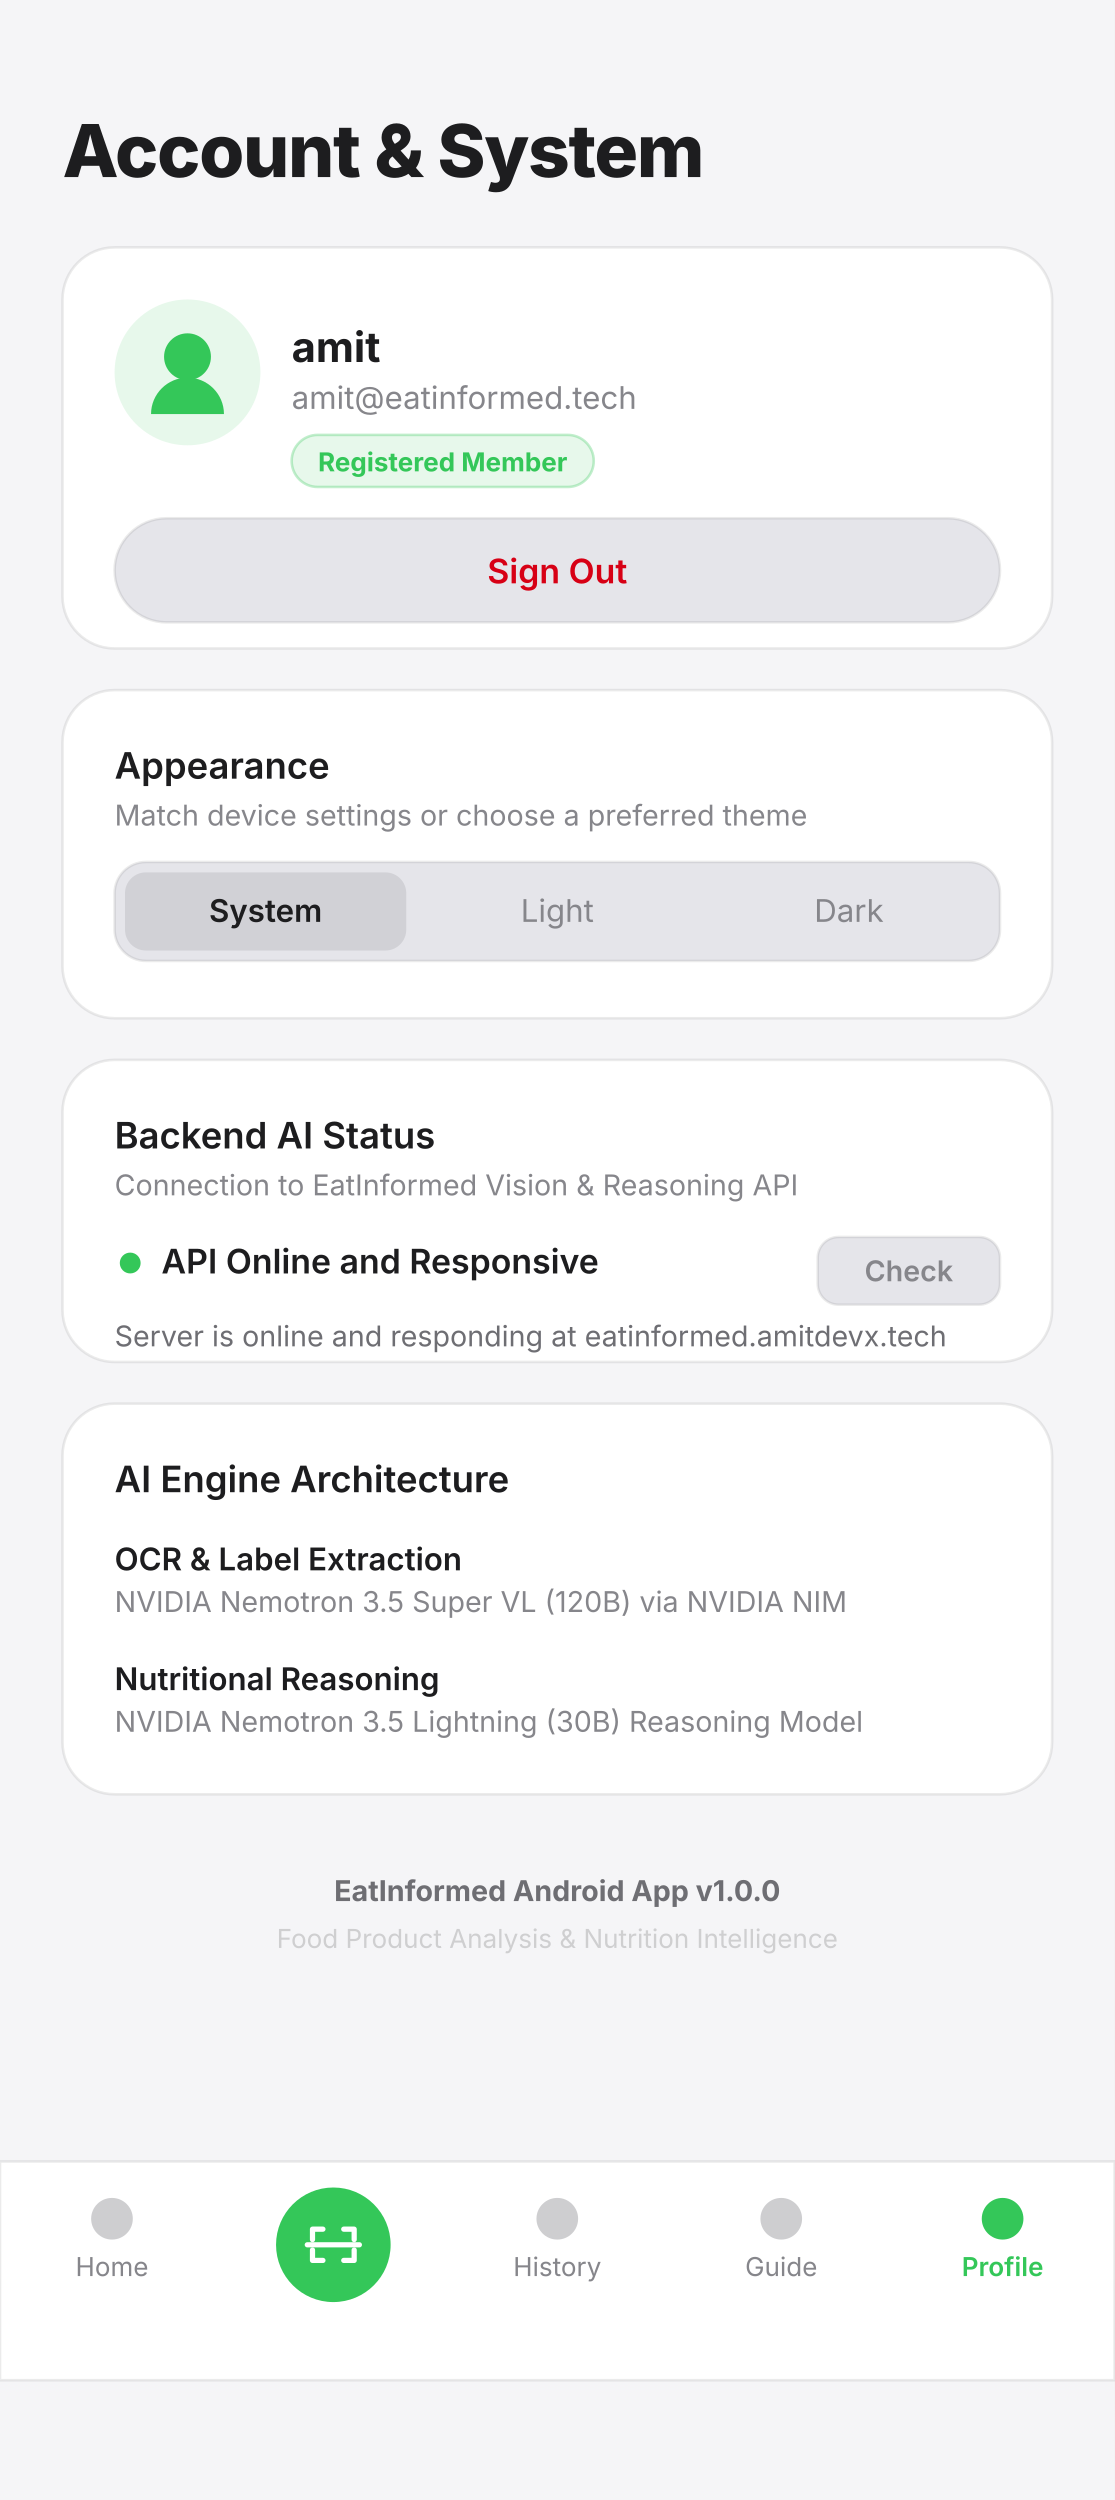
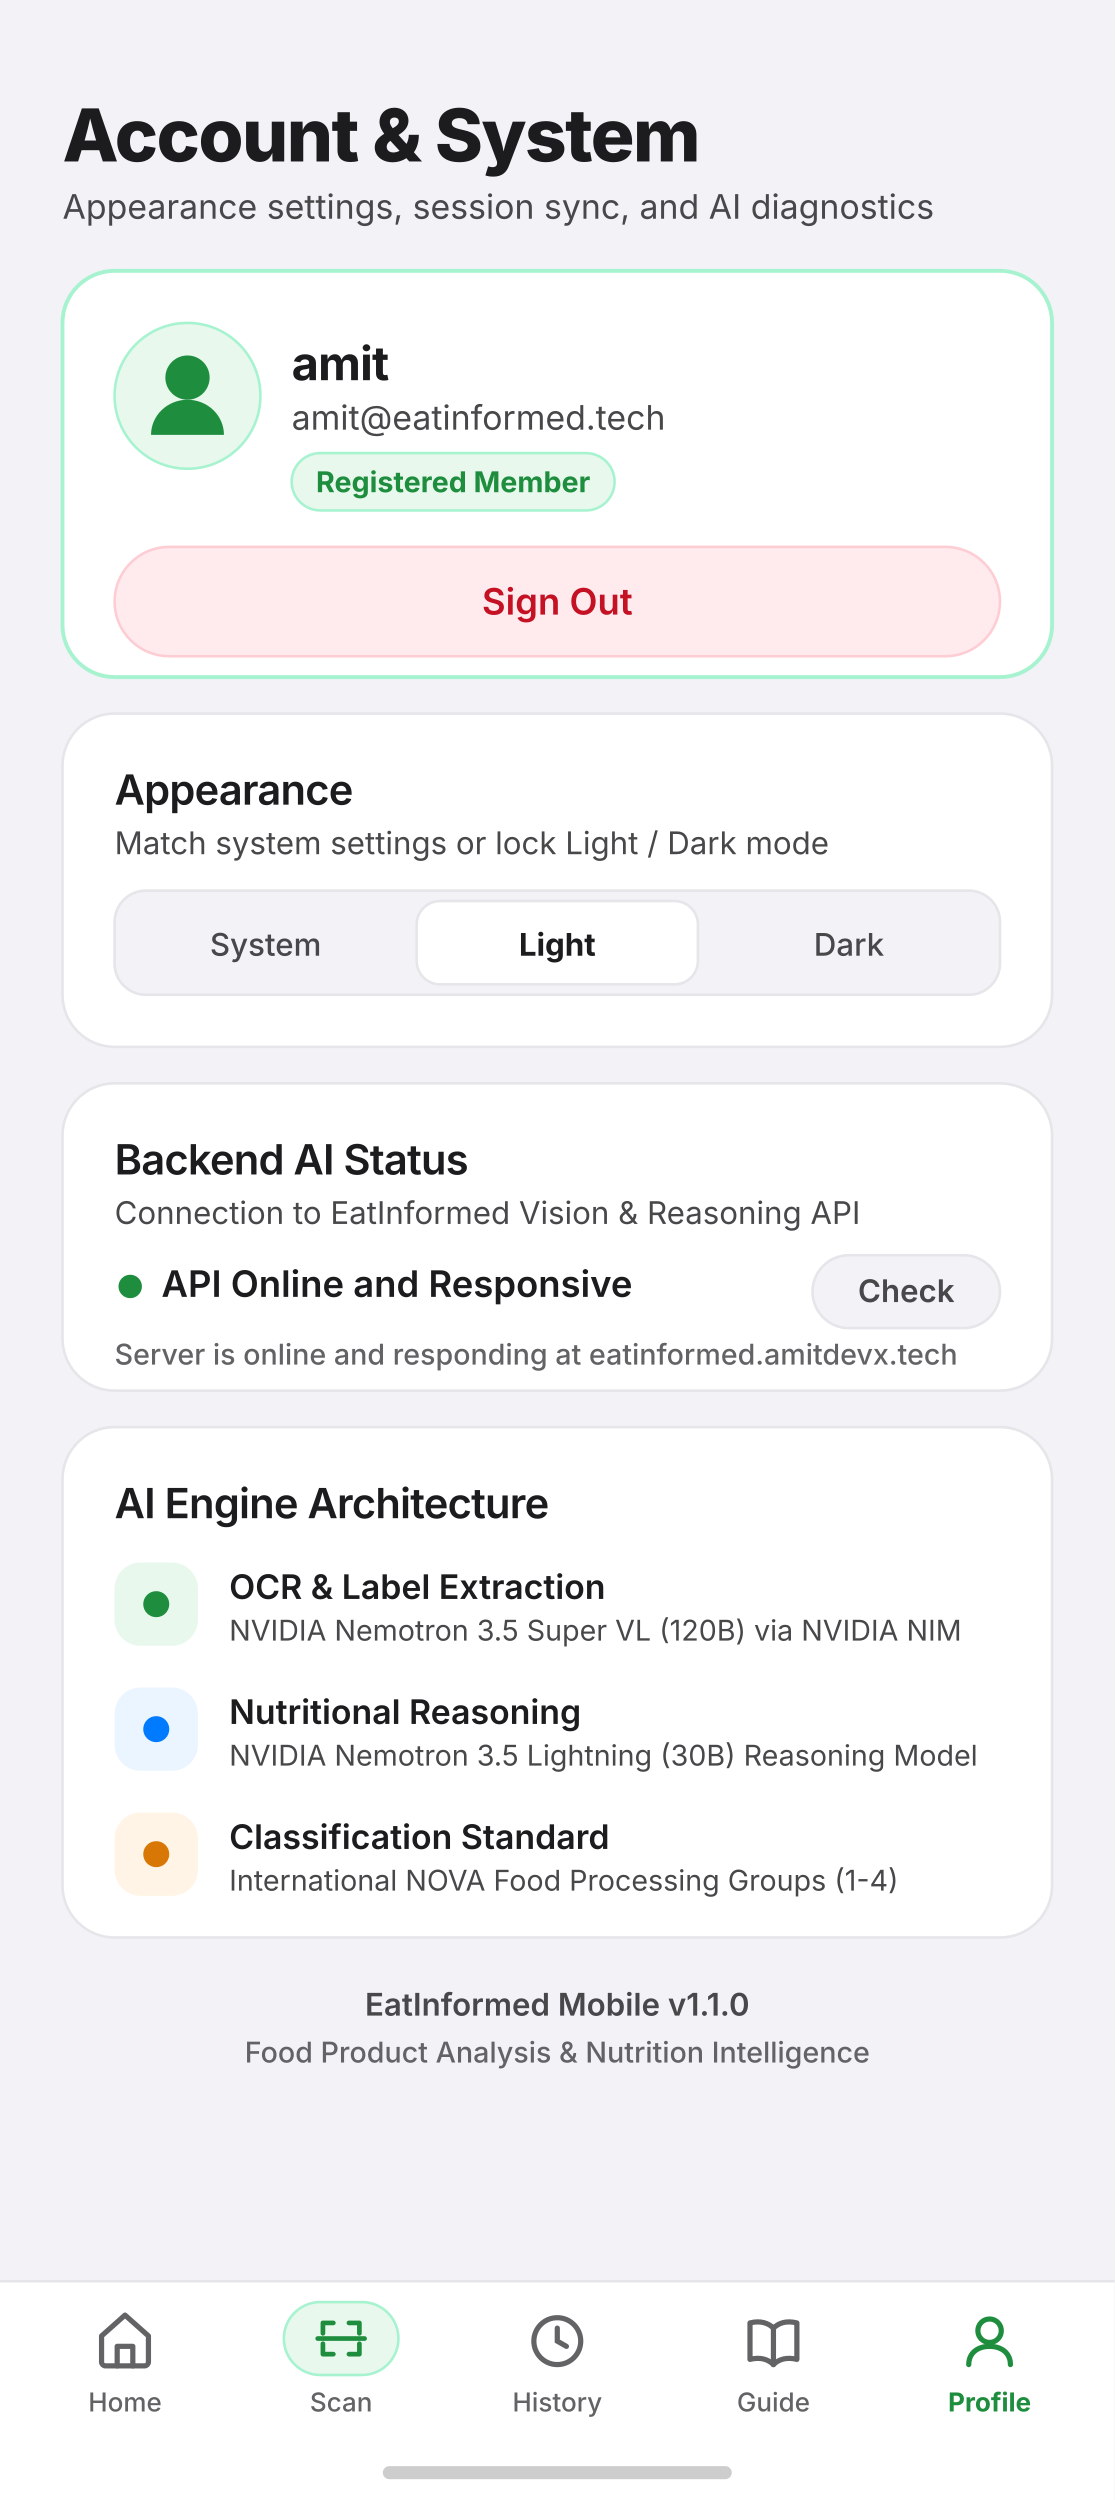
- <svg xmlns="http://www.w3.org/2000/svg" width="428" height="960" viewBox="0 0 428 960" fill="none">
-   <defs>
-     <style>
-       text { font-family: -apple-system, BlinkMacSystemFont, 'SF Pro Display', 'SF Pro Text', 'Inter', Helvetica, Arial, sans-serif; }
-     </style>
-   </defs>
-   <rect id="Background" width="428" height="960" fill="#F5F5F7" />
-   <g id="Header" transform="translate(24, 44)">
-     <text x="0" y="24" font-size="28" font-weight="800" fill="#1D1D1F" letter-spacing="-0.5">Account &amp; System</text>
+ <svg xmlns="http://www.w3.org/2000/svg" width="428" height="960" viewBox="0 0 428 960">
+   <rect id="Background" width="428" height="960" fill="#F2F2F7" />
+   <g id="Header" transform="translate(24, 36)">
+     <text x="0" y="26" font-family="Inter, -apple-system, BlinkMacSystemFont, 'SF Pro Display', 'SF Pro Text', 'DejaVu Sans', Helvetica, Arial, sans-serif" font-size="28" font-weight="800" fill="#1C1C1E" text-anchor="start" letter-spacing="-0.6">Account &amp; System</text>
+     <text x="0" y="48" font-family="Inter, -apple-system, BlinkMacSystemFont, 'SF Pro Display', 'SF Pro Text', 'DejaVu Sans', Helvetica, Arial, sans-serif" font-size="13" font-weight="400" fill="#48484A" text-anchor="start">Appearance settings, session sync, and AI diagnostics</text>
  </g>
-   <g id="Card_User" transform="translate(24, 95)">
-     <rect width="380" height="154" rx="20" fill="#FFFFFF" stroke="rgba(0, 0, 0, 0.08)" stroke-width="1" />
+   <g id="Card_User" transform="translate(24, 104)">
+     <rect width="380" height="156" rx="20" fill="#FFFFFF" stroke="#A7F3D0" stroke-width="1.5" />
    <g transform="translate(20, 20)">
-       <circle cx="28" cy="28" r="28" fill="rgba(52, 199, 89, 0.12)" />
-       <circle cx="28" cy="22" r="9" fill="#34C759" />
-       <path d="M14 44c0-7.7 6.3-14 14-14s14 6.3 14 14" fill="#34C759" />
-       <text x="68" y="24" font-size="16" font-weight="700" fill="#1D1D1F">amit</text>
-       <text x="68" y="42" font-size="12" font-weight="400" fill="#86868B">amit@eatinformed.tech</text>
-       <rect x="68" y="52" width="116" height="20" rx="10" fill="rgba(52, 199, 89, 0.12)" stroke="rgba(52, 199, 89, 0.3)" stroke-width="1" />
-       <text x="126" y="66" font-size="10" font-weight="700" fill="#34C759" text-anchor="middle">Registered Member</text>
-       <g transform="translate(0, 84)">
-         <rect width="340" height="40" rx="20" fill="#E5E5EA" stroke="rgba(0, 0, 0, 0.08)" stroke-width="1" />
-         <text x="170" y="25" font-size="13" font-weight="600" fill="#D70015" text-anchor="middle">Sign Out</text>
+       <circle cx="28" cy="28" r="28" fill="#E8F8ED" stroke="#A7F3D0" stroke-width="1" />
+       <circle cx="28" cy="21" r="8.5" fill="#1E8E3E" />
+       <path d="M14 43c0-7.5 6.3-13.5 14-13.5s14 6 14 13.5" fill="#1E8E3E" />
+       <text x="68" y="22" font-family="Inter, -apple-system, BlinkMacSystemFont, 'SF Pro Display', 'SF Pro Text', 'DejaVu Sans', Helvetica, Arial, sans-serif" font-size="18" font-weight="700" fill="#1C1C1E" text-anchor="start" letter-spacing="-0.3">amit</text>
+       <text x="68" y="41" font-family="Inter, -apple-system, BlinkMacSystemFont, 'SF Pro Display', 'SF Pro Text', 'DejaVu Sans', Helvetica, Arial, sans-serif" font-size="13" font-weight="400" fill="#48484A" text-anchor="start">amit@eatinformed.tech</text>
+       <rect x="68" y="50" width="124" height="22" rx="11" fill="#E8F8ED" stroke="#A7F3D0" stroke-width="1" />
+       <text x="130" y="65" font-family="Inter, -apple-system, BlinkMacSystemFont, 'SF Pro Display', 'SF Pro Text', 'DejaVu Sans', Helvetica, Arial, sans-serif" font-size="11" font-weight="700" fill="#1E8E3E" text-anchor="middle">Registered Member</text>
+       <g transform="translate(0, 86)">
+         <rect width="340" height="42" rx="21" fill="#FFEBEE" stroke="#FECDD3" stroke-width="1" />
+         <text x="170" y="26" font-family="Inter, -apple-system, BlinkMacSystemFont, 'SF Pro Display', 'SF Pro Text', 'DejaVu Sans', Helvetica, Arial, sans-serif" font-size="14" font-weight="600" fill="#C41224" text-anchor="middle">Sign Out</text>
      </g>
    </g>
  </g>
-   <g id="Card_Appearance" transform="translate(24, 265)">
-     <rect width="380" height="126" rx="20" fill="#FFFFFF" stroke="rgba(0, 0, 0, 0.08)" stroke-width="1" />
+   <g id="Card_Appearance" transform="translate(24, 274)">
+     <rect width="380" height="128" rx="20" fill="#FFFFFF" stroke="#E5E5EA" stroke-width="1" />
    <g transform="translate(20, 20)">
-       <text x="0" y="14" font-size="14" font-weight="600" fill="#1D1D1F">Appearance</text>
-       <text x="0" y="32" font-size="11" font-weight="400" fill="#86868B">Match device settings or choose a preferred theme</text>
-       <g transform="translate(0, 46)">
-         <rect width="340" height="38" rx="12" fill="#E5E5EA" stroke="rgba(0, 0, 0, 0.08)" stroke-width="1" />
-         <rect x="4" y="4" width="108" height="30" rx="8" fill="#D1D1D6" />
-         <text x="58" y="23" font-size="12" font-weight="600" fill="#1D1D1F" text-anchor="middle">System</text>
-         <text x="170" y="23" font-size="12" font-weight="400" fill="#86868B" text-anchor="middle">Light</text>
-         <text x="282" y="23" font-size="12" font-weight="400" fill="#86868B" text-anchor="middle">Dark</text>
+       <text x="0" y="15" font-family="Inter, -apple-system, BlinkMacSystemFont, 'SF Pro Display', 'SF Pro Text', 'DejaVu Sans', Helvetica, Arial, sans-serif" font-size="16" font-weight="600" fill="#1C1C1E" text-anchor="start" letter-spacing="-0.3">Appearance</text>
+       <text x="0" y="34" font-family="Inter, -apple-system, BlinkMacSystemFont, 'SF Pro Display', 'SF Pro Text', 'DejaVu Sans', Helvetica, Arial, sans-serif" font-size="12" font-weight="400" fill="#48484A" text-anchor="start">Match system settings or lock Light / Dark mode</text>
+       <g transform="translate(0, 48)">
+         <rect width="340" height="40" rx="12" fill="#F2F2F7" stroke="#E5E5EA" stroke-width="1" />
+         <rect x="116" y="4" width="108" height="32" rx="9" fill="#FFFFFF" stroke="#E5E5EA" stroke-width="1" />
+         <text x="58" y="25" font-family="Inter, -apple-system, BlinkMacSystemFont, 'SF Pro Display', 'SF Pro Text', 'DejaVu Sans', Helvetica, Arial, sans-serif" font-size="12" font-weight="500" fill="#48484A" text-anchor="middle">System</text>
+         <text x="170" y="25" font-family="Inter, -apple-system, BlinkMacSystemFont, 'SF Pro Display', 'SF Pro Text', 'DejaVu Sans', Helvetica, Arial, sans-serif" font-size="12" font-weight="700" fill="#1C1C1E" text-anchor="middle">Light</text>
+         <text x="282" y="25" font-family="Inter, -apple-system, BlinkMacSystemFont, 'SF Pro Display', 'SF Pro Text', 'DejaVu Sans', Helvetica, Arial, sans-serif" font-size="12" font-weight="500" fill="#48484A" text-anchor="middle">Dark</text>
      </g>
    </g>
  </g>
-   <g id="Card_Backend_Status" transform="translate(24, 407)">
-     <rect width="380" height="116" rx="20" fill="#FFFFFF" stroke="rgba(0, 0, 0, 0.08)" stroke-width="1" />
+   <g id="Card_Backend_Status" transform="translate(24, 416)">
+     <rect width="380" height="118" rx="20" fill="#FFFFFF" stroke="#E5E5EA" stroke-width="1" />
    <g transform="translate(20, 20)">
-       <text x="0" y="14" font-size="14" font-weight="600" fill="#1D1D1F">Backend AI Status</text>
-       <text x="0" y="32" font-size="11" font-weight="400" fill="#86868B">Connection to EatInformed Vision &amp; Reasoning API</text>
+       <text x="0" y="15" font-family="Inter, -apple-system, BlinkMacSystemFont, 'SF Pro Display', 'SF Pro Text', 'DejaVu Sans', Helvetica, Arial, sans-serif" font-size="16" font-weight="600" fill="#1C1C1E" text-anchor="start" letter-spacing="-0.3">Backend AI Status</text>
+       <text x="0" y="34" font-family="Inter, -apple-system, BlinkMacSystemFont, 'SF Pro Display', 'SF Pro Text', 'DejaVu Sans', Helvetica, Arial, sans-serif" font-size="12" font-weight="400" fill="#48484A" text-anchor="start">Connection to EatInformed Vision &amp; Reasoning API</text>
      <g transform="translate(0, 48)">
-         <circle cx="6" cy="10" r="4" fill="#34C759" />
-         <text x="18" y="14" font-size="13" font-weight="600" fill="#1D1D1F">API Online and Responsive</text>
-         <rect x="270" y="0" width="70" height="26" rx="8" fill="#E5E5EA" stroke="rgba(0, 0, 0, 0.08)" stroke-width="1" />
-         <text x="305" y="17" font-size="11" font-weight="600" fill="#86868B" text-anchor="middle">Check</text>
+         <circle cx="6" cy="10" r="4.5" fill="#1E8E3E" />
+         <text x="18" y="14" font-family="Inter, -apple-system, BlinkMacSystemFont, 'SF Pro Display', 'SF Pro Text', 'DejaVu Sans', Helvetica, Arial, sans-serif" font-size="14" font-weight="600" fill="#1C1C1E" text-anchor="start">API Online and Responsive</text>
+         <rect x="268" y="-2" width="72" height="28" rx="14" fill="#F2F2F7" stroke="#E5E5EA" stroke-width="1" />
+         <text x="304" y="16" font-family="Inter, -apple-system, BlinkMacSystemFont, 'SF Pro Display', 'SF Pro Text', 'DejaVu Sans', Helvetica, Arial, sans-serif" font-size="12" font-weight="600" fill="#48484A" text-anchor="middle">Check</text>
      </g>
-       <text x="0" y="90" font-size="11" font-weight="400" fill="#6E6E73">Server is online and responding at eatinformed.amitdevx.tech</text>
+       <text x="0" y="88" font-family="Inter, -apple-system, BlinkMacSystemFont, 'SF Pro Display', 'SF Pro Text', 'DejaVu Sans', Helvetica, Arial, sans-serif" font-size="11" font-weight="500" fill="#636366" text-anchor="start">Server is online and responding at eatinformed.amitdevx.tech</text>
    </g>
  </g>
-   <g id="Card_Tech_Specs" transform="translate(24, 539)">
-     <rect width="380" height="150" rx="20" fill="#FFFFFF" stroke="rgba(0, 0, 0, 0.08)" stroke-width="1" />
+   <g id="Card_Tech_Specs" transform="translate(24, 548)">
+     <rect width="380" height="196" rx="20" fill="#FFFFFF" stroke="#E5E5EA" stroke-width="1" />
    <g transform="translate(20, 20)">
-       <text x="0" y="14" font-size="14" font-weight="600" fill="#1D1D1F">AI Engine Architecture</text>
+       <text x="0" y="15" font-family="Inter, -apple-system, BlinkMacSystemFont, 'SF Pro Display', 'SF Pro Text', 'DejaVu Sans', Helvetica, Arial, sans-serif" font-size="16" font-weight="600" fill="#1C1C1E" text-anchor="start" letter-spacing="-0.3">AI Engine Architecture</text>
      <g transform="translate(0, 32)">
-         <text x="0" y="12" font-size="12" font-weight="600" fill="#1D1D1F">OCR &amp; Label Extraction</text>
-         <text x="0" y="28" font-size="11" font-weight="400" fill="#86868B">NVIDIA Nemotron 3.5 Super VL (120B) via NVIDIA NIM</text>
+         <rect width="32" height="32" rx="10" fill="#E8F8ED" />
+         <circle cx="16" cy="16" r="5" fill="#1E8E3E" />
+         <text x="44" y="14" font-family="Inter, -apple-system, BlinkMacSystemFont, 'SF Pro Display', 'SF Pro Text', 'DejaVu Sans', Helvetica, Arial, sans-serif" font-size="13" font-weight="600" fill="#1C1C1E" text-anchor="start">OCR &amp; Label Extraction</text>
+         <text x="44" y="30" font-family="Inter, -apple-system, BlinkMacSystemFont, 'SF Pro Display', 'SF Pro Text', 'DejaVu Sans', Helvetica, Arial, sans-serif" font-size="11" font-weight="400" fill="#48484A" text-anchor="start">NVIDIA Nemotron 3.5 Super VL (120B) via NVIDIA NIM</text>
      </g>
-       <g transform="translate(0, 78)">
-         <text x="0" y="12" font-size="12" font-weight="600" fill="#1D1D1F">Nutritional Reasoning</text>
-         <text x="0" y="28" font-size="11" font-weight="400" fill="#86868B">NVIDIA Nemotron 3.5 Lightning (30B) Reasoning Model</text>
+       <g transform="translate(0, 80)">
+         <rect width="32" height="32" rx="10" fill="#EBF5FF" />
+         <circle cx="16" cy="16" r="5" fill="#007AFF" />
+         <text x="44" y="14" font-family="Inter, -apple-system, BlinkMacSystemFont, 'SF Pro Display', 'SF Pro Text', 'DejaVu Sans', Helvetica, Arial, sans-serif" font-size="13" font-weight="600" fill="#1C1C1E" text-anchor="start">Nutritional Reasoning</text>
+         <text x="44" y="30" font-family="Inter, -apple-system, BlinkMacSystemFont, 'SF Pro Display', 'SF Pro Text', 'DejaVu Sans', Helvetica, Arial, sans-serif" font-size="11" font-weight="400" fill="#48484A" text-anchor="start">NVIDIA Nemotron 3.5 Lightning (30B) Reasoning Model</text>
+       </g>
+       <g transform="translate(0, 128)">
+         <rect width="32" height="32" rx="10" fill="#FFF4E5" />
+         <circle cx="16" cy="16" r="5" fill="#D97706" />
+         <text x="44" y="14" font-family="Inter, -apple-system, BlinkMacSystemFont, 'SF Pro Display', 'SF Pro Text', 'DejaVu Sans', Helvetica, Arial, sans-serif" font-size="13" font-weight="600" fill="#1C1C1E" text-anchor="start">Classification Standard</text>
+         <text x="44" y="30" font-family="Inter, -apple-system, BlinkMacSystemFont, 'SF Pro Display', 'SF Pro Text', 'DejaVu Sans', Helvetica, Arial, sans-serif" font-size="11" font-weight="400" fill="#48484A" text-anchor="start">International NOVA Food Processing Groups (1-4)</text>
      </g>
    </g>
  </g>
-   <g id="App_Version_Footer" transform="translate(214, 730)">
-     <text x="0" y="0" font-size="11" font-weight="700" fill="#6E6E73" text-anchor="middle">EatInformed Android App v1.0.0</text>
-     <text x="0" y="18" font-size="10" font-weight="400" fill="rgba(0, 0, 0, 0.16)" text-anchor="middle">Food Product Analysis &amp; Nutrition Intelligence</text>
+   <g id="App_Version_Footer" transform="translate(214, 774)">
+     <text x="0" y="0" font-family="Inter, -apple-system, BlinkMacSystemFont, 'SF Pro Display', 'SF Pro Text', 'DejaVu Sans', Helvetica, Arial, sans-serif" font-size="12" font-weight="600" fill="#48484A" text-anchor="middle">EatInformed Mobile v1.1.0</text>
+     <text x="0" y="18" font-family="Inter, -apple-system, BlinkMacSystemFont, 'SF Pro Display', 'SF Pro Text', 'DejaVu Sans', Helvetica, Arial, sans-serif" font-size="11" font-weight="500" fill="#636366" text-anchor="middle">Food Product Analysis &amp; Nutrition Intelligence</text>
  </g>
-   <g id="Navigation_Bottom_Tab_Bar" transform="translate(0, 830)">
-     <rect width="428" height="84" fill="#FFFFFF" stroke="rgba(0, 0, 0, 0.08)" stroke-width="1" />
-     <g id="Tab_Home">
-       <circle cx="43" cy="22" r="8" fill="#86868B" fill-opacity="0.4" />
-       <text x="43" y="44" font-family="-apple-system, BlinkMacSystemFont, 'SF Pro Display', 'SF Pro Text', 'Inter', Helvetica, Arial, sans-serif" font-size="10" font-weight="400" fill="#86868B" text-anchor="middle">Home</text>
+   <g id="Navigation_Bottom_Tab_Bar" transform="translate(0, 876)">
+     <rect width="428" height="84" fill="#FFFFFF" />
+     <line x1="0" y1="0" x2="428" y2="0" stroke="#E5E5EA" stroke-width="1" />
+     <g id="Tab_Home" transform="translate(48, 12)">
+       <path d="M-9 9L0 1L9 9V19A1.5 1.5 0 0 1 7.5 20.5H-7.5A1.5 1.5 0 0 1 -9 19V9Z" stroke="#636366" stroke-width="2" fill="none" stroke-linecap="round" stroke-linejoin="round" />
+       <path d="M-3 20.5V13H3V20.5" stroke="#636366" stroke-width="2" fill="none" stroke-linecap="round" stroke-linejoin="round" />
+       <text x="0" y="38" font-family="Inter, -apple-system, BlinkMacSystemFont, 'SF Pro Display', 'SF Pro Text', 'DejaVu Sans', Helvetica, Arial, sans-serif" font-size="10" font-weight="500" fill="#636366" text-anchor="middle">Home</text>
    </g>
-     <g id="Tab_Scan" transform="translate(106, 10)">
-       <circle cx="22" cy="22" r="22" fill="#34C759" />
-       <path d="M14 16h4M14 16v4M30 16h-4M30 16v4M14 28h4M14 28v-4M30 28h-4M30 28v-4" stroke="#FFFFFF" stroke-width="2" stroke-linecap="round" fill="none" />
-       <line x1="12" y1="22" x2="32" y2="22" stroke="#FFFFFF" stroke-width="2" stroke-linecap="round" />
+     <g id="Tab_Scan" transform="translate(131, 10)">
+       <rect x="-22" y="-2" width="44" height="28" rx="14" fill="#E8F8ED" stroke="#A7F3D0" stroke-width="1" />
+       <path d="M-7 6h4M-7 6v4M7 6h-4M7 6v4M-7 18h4M-7 18v-4M7 18h-4M7 18v-4" stroke="#1E8E3E" stroke-width="1.8" stroke-linecap="round" fill="none" />
+       <line x1="-9" y1="12" x2="9" y2="12" stroke="#1E8E3E" stroke-width="1.8" stroke-linecap="round" />
+       <text x="0" y="40" font-family="Inter, -apple-system, BlinkMacSystemFont, 'SF Pro Display', 'SF Pro Text', 'DejaVu Sans', Helvetica, Arial, sans-serif" font-size="10" font-weight="500" fill="#636366" text-anchor="middle">Scan</text>
    </g>
-     <g id="Tab_History">
-       <circle cx="214" cy="22" r="8" fill="#86868B" fill-opacity="0.4" />
-       <text x="214" y="44" font-family="-apple-system, BlinkMacSystemFont, 'SF Pro Display', 'SF Pro Text', 'Inter', Helvetica, Arial, sans-serif" font-size="10" font-weight="400" fill="#86868B" text-anchor="middle">History</text>
+     <g id="Tab_History" transform="translate(214, 12)">
+       <circle cx="0" cy="11" r="9" stroke="#636366" stroke-width="2" fill="none" />
+       <path d="M0 6V11L3.5 13" stroke="#636366" stroke-width="2" stroke-linecap="round" fill="none" />
+       <text x="0" y="38" font-family="Inter, -apple-system, BlinkMacSystemFont, 'SF Pro Display', 'SF Pro Text', 'DejaVu Sans', Helvetica, Arial, sans-serif" font-size="10" font-weight="500" fill="#636366" text-anchor="middle">History</text>
    </g>
-     <g id="Tab_Guide">
-       <circle cx="300" cy="22" r="8" fill="#86868B" fill-opacity="0.4" />
-       <text x="300" y="44" font-family="-apple-system, BlinkMacSystemFont, 'SF Pro Display', 'SF Pro Text', 'Inter', Helvetica, Arial, sans-serif" font-size="10" font-weight="400" fill="#86868B" text-anchor="middle">Guide</text>
+     <g id="Tab_Guide" transform="translate(297, 12)">
+       <path d="M-9 4C-5 3 -2 4 0 6C2 4 5 3 9 4V18C5 17 2 18 0 20C-2 18 -5 17 -9 18V4Z" stroke="#636366" stroke-width="2" fill="none" stroke-linecap="round" stroke-linejoin="round" />
+       <line x1="0" y1="6" x2="0" y2="20" stroke="#636366" stroke-width="2" stroke-linecap="round" />
+       <text x="0" y="38" font-family="Inter, -apple-system, BlinkMacSystemFont, 'SF Pro Display', 'SF Pro Text', 'DejaVu Sans', Helvetica, Arial, sans-serif" font-size="10" font-weight="500" fill="#636366" text-anchor="middle">Guide</text>
    </g>
-     <g id="Tab_Profile">
-       <circle cx="385" cy="22" r="8" fill="#34C759" fill-opacity="1.0" />
-       <text x="385" y="44" font-family="-apple-system, BlinkMacSystemFont, 'SF Pro Display', 'SF Pro Text', 'Inter', Helvetica, Arial, sans-serif" font-size="10" font-weight="600" fill="#34C759" text-anchor="middle">Profile</text>
+     <g id="Tab_Profile" transform="translate(380, 12)">
+       <circle cx="0" cy="7" r="4.5" stroke="#1E8E3E" stroke-width="2" fill="none" />
+       <path d="M-8 20C-8 15.5 -4.5 13 0 13C4.5 13 8 15.5 8 20" stroke="#1E8E3E" stroke-width="2" stroke-linecap="round" fill="none" />
+       <text x="0" y="38" font-family="Inter, -apple-system, BlinkMacSystemFont, 'SF Pro Display', 'SF Pro Text', 'DejaVu Sans', Helvetica, Arial, sans-serif" font-size="10" font-weight="700" fill="#1E8E3E" text-anchor="middle">Profile</text>
    </g>
+     <rect x="147" y="71" width="134" height="5" rx="2.5" fill="#1C1C1E" fill-opacity="0.22" />
  </g>
</svg>
